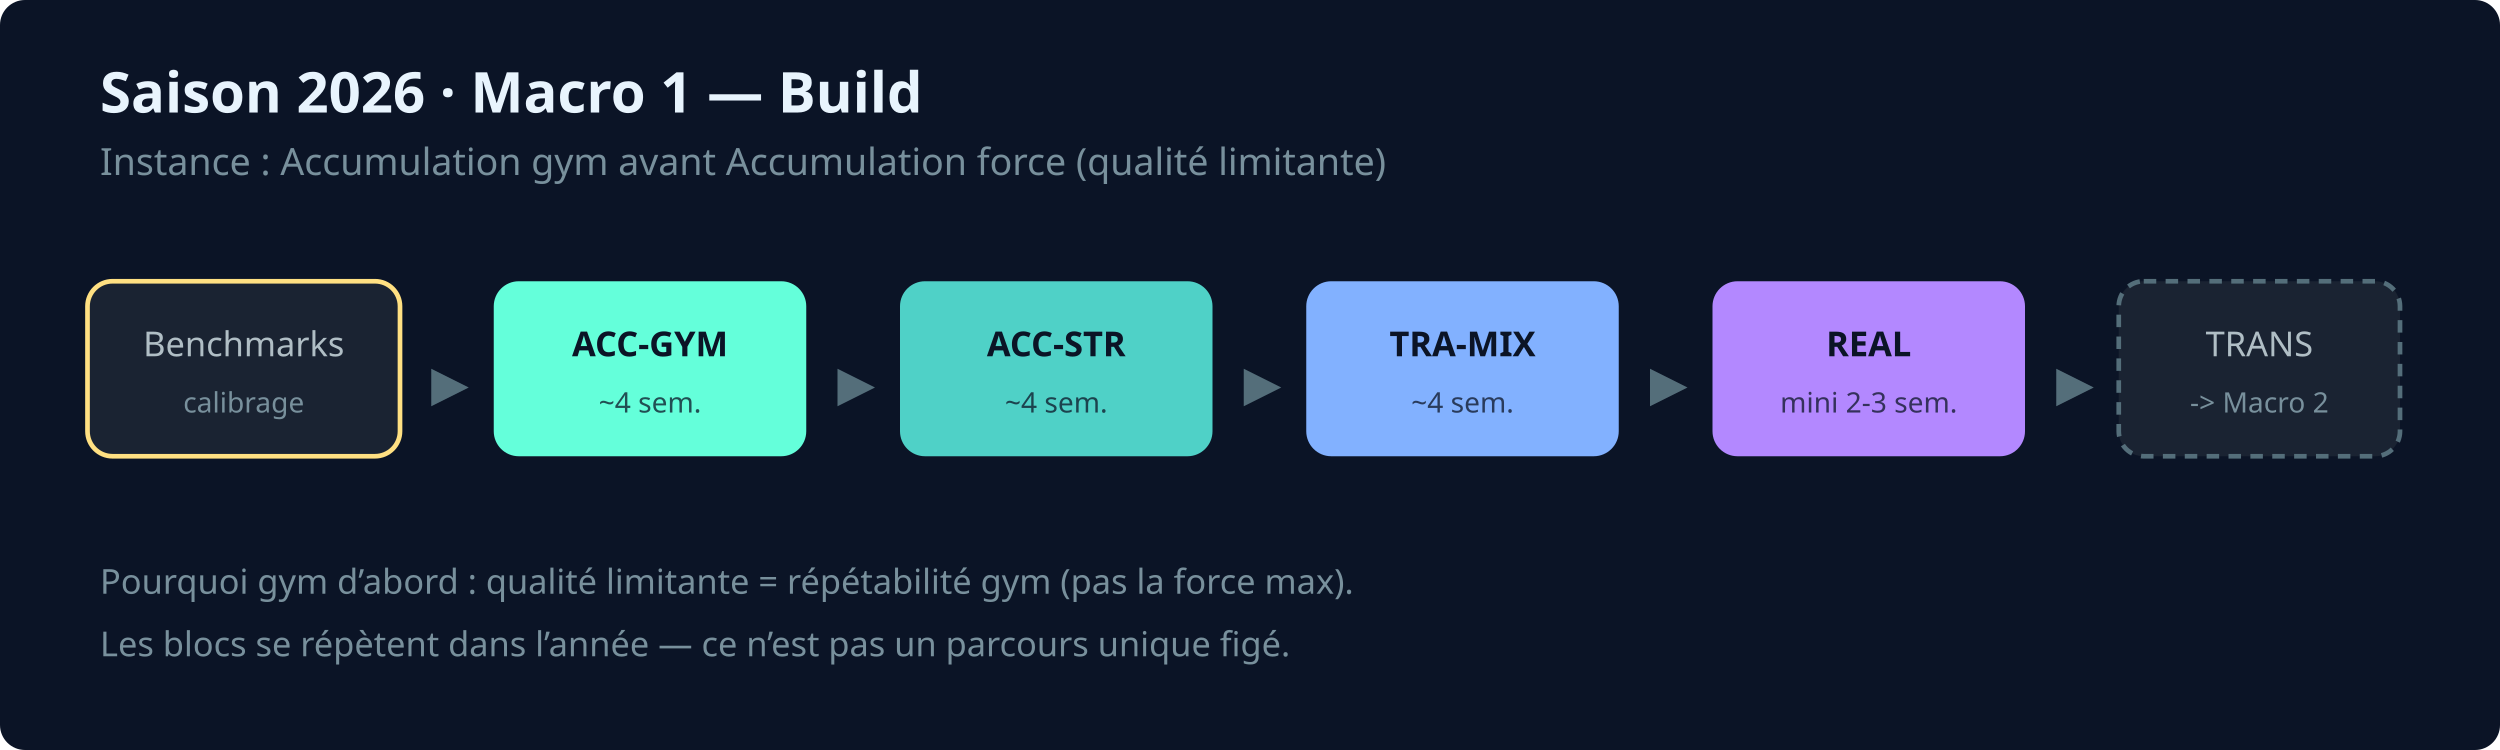
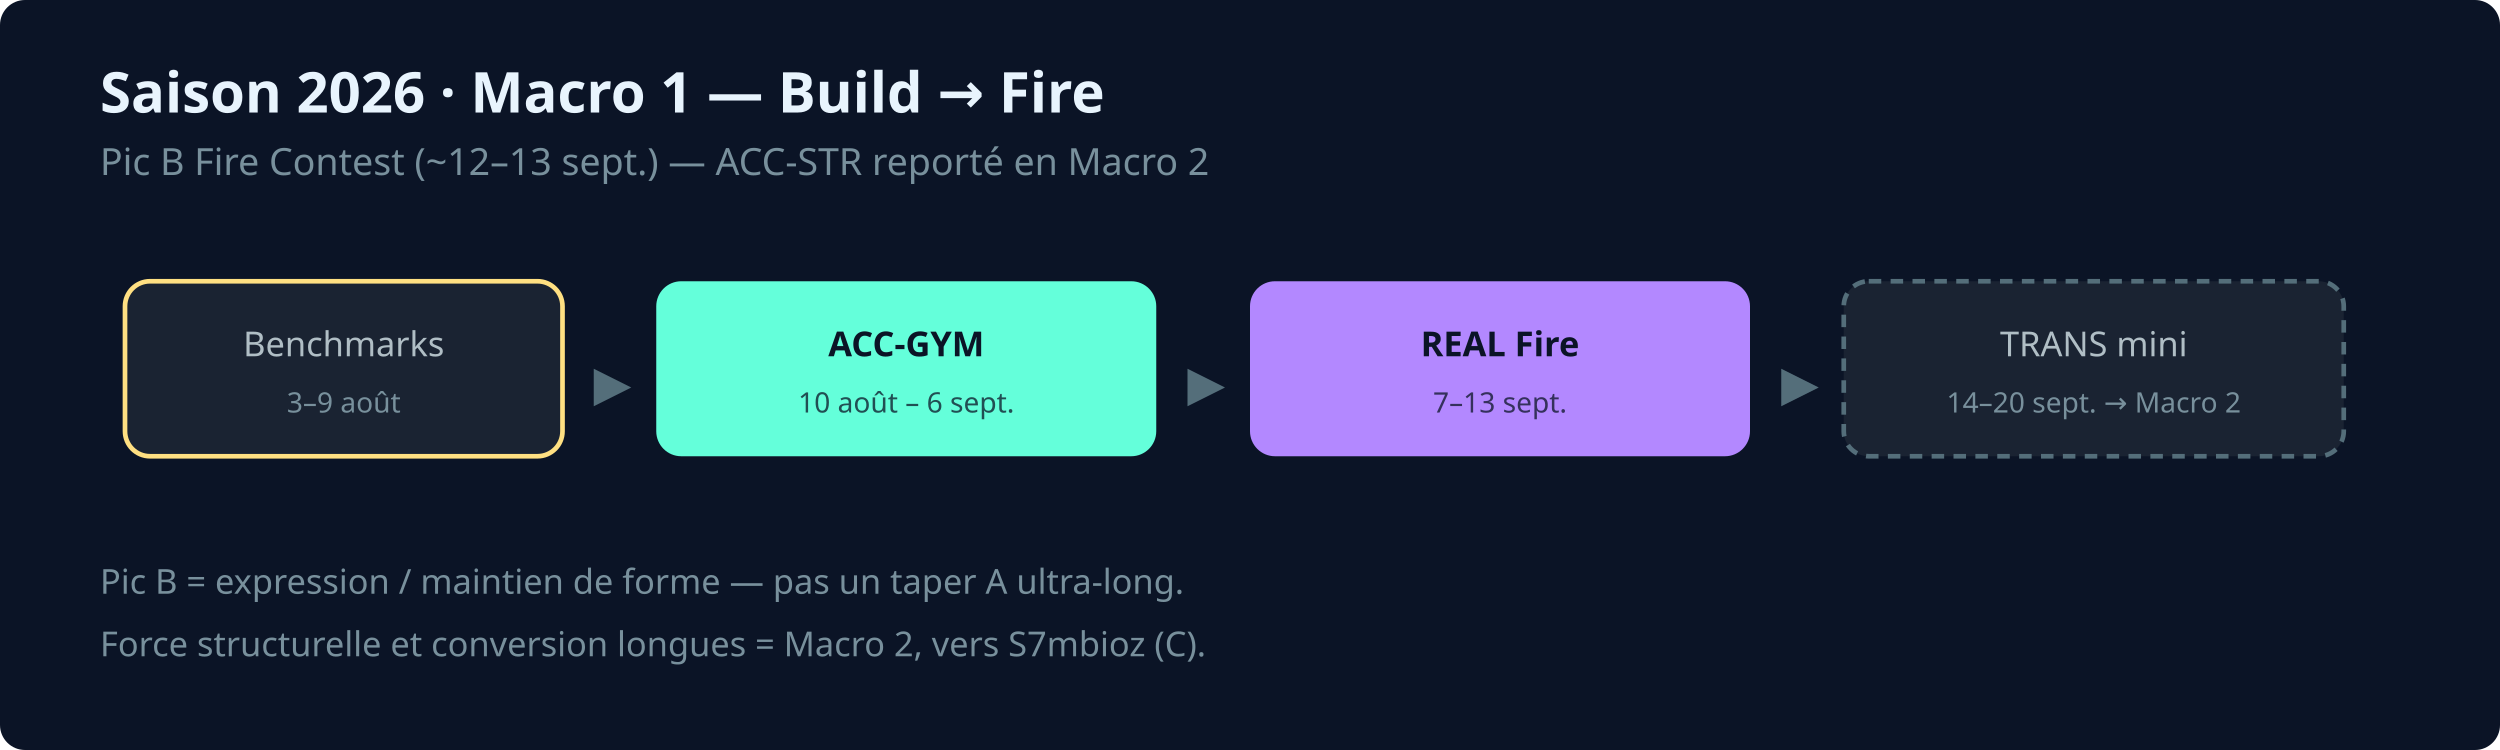
- <svg xmlns="http://www.w3.org/2000/svg" viewBox="0 0 800 240" role="img" aria-label="Macro 1 Build">
+ <svg xmlns="http://www.w3.org/2000/svg" viewBox="0 0 800 240" role="img" aria-label="Macro 1 Build vers Fire Contest">
  <defs>
    <style>
      .t { font-family: Syne, 'DM Sans', system-ui, sans-serif; fill: #e8f4fd; }
      .m { font-family: 'DM Sans', system-ui, sans-serif; fill: #78909c; }
      .l { font-family: 'DM Sans', system-ui, sans-serif; fill: #b0bec5; }
      .s { font-family: 'DM Sans', system-ui, sans-serif; fill: #0b1426; font-weight: 700; font-size: 11px; }
    </style>
  </defs>
  <rect width="800" height="240" rx="8" fill="#0b1426" />
-   <text class="t" x="32" y="36" font-size="18" font-weight="700">Saison 2026 · Macro 1 — Build</text>
-   <text class="m" x="32" y="56" font-size="12">Instance : Accumulation gym avant Accumulation force (qualité limitante)</text>
-   <g transform="translate(28, 90)">
-     <rect width="100" height="56" rx="8" fill="#1a2332" stroke="#ffe082" stroke-width="1.5" />
-     <text class="l" x="50" y="24" font-size="11" text-anchor="middle" fill="#ffe082">Benchmarks</text>
-     <text class="m" x="50" y="42" font-size="9" text-anchor="middle">calibrage</text>
+   <text class="t" x="32" y="36" font-size="18" font-weight="700">Saison 2026 · Macro 1 — Build → Fire</text>
+   <text class="m" x="32" y="56" font-size="12">Pic B Fire Contest (~12–13 sept.) — ACC-STR reporté en Macro 2</text>
+   <g transform="translate(40, 90)">
+     <rect width="140" height="56" rx="8" fill="#1a2332" stroke="#ffe082" stroke-width="1.5" />
+     <text class="l" x="70" y="24" font-size="11" text-anchor="middle" fill="#ffe082">Benchmarks</text>
+     <text class="m" x="70" y="42" font-size="9" text-anchor="middle">3–9 août</text>
  </g>
-   <polygon points="138,118 150,124 138,130" fill="#546e7a" />
-   <g transform="translate(158, 90)">
-     <rect width="100" height="56" rx="8" fill="#64ffda" />
-     <text class="s" x="50" y="24" text-anchor="middle">ACC-GYM</text>
-     <text x="50" y="42" text-anchor="middle" font-family="DM Sans, system-ui, sans-serif" font-size="9" fill="#0b1426" opacity="0.75">~4 sem.</text>
+   <polygon points="190,118 202,124 190,130" fill="#546e7a" />
+   <g transform="translate(210, 90)">
+     <rect width="160" height="56" rx="8" fill="#64ffda" />
+     <text class="s" x="80" y="24" text-anchor="middle">ACC-GYM</text>
+     <text x="80" y="42" text-anchor="middle" font-family="DM Sans, system-ui, sans-serif" font-size="9" fill="#0b1426" opacity="0.75">10 août – 6 sept.</text>
  </g>
-   <polygon points="268,118 280,124 268,130" fill="#546e7a" />
-   <g transform="translate(288, 90)">
-     <rect width="100" height="56" rx="8" fill="#4fd1c7" />
-     <text class="s" x="50" y="24" text-anchor="middle">ACC-STR</text>
-     <text x="50" y="42" text-anchor="middle" font-family="DM Sans, system-ui, sans-serif" font-size="9" fill="#0b1426" opacity="0.75">~4 sem.</text>
+   <polygon points="380,118 392,124 380,130" fill="#546e7a" />
+   <g transform="translate(400, 90)">
+     <rect width="160" height="56" rx="8" fill="#b388ff" />
+     <text class="s" x="80" y="24" text-anchor="middle">REAL Fire</text>
+     <text x="80" y="42" text-anchor="middle" font-family="DM Sans, system-ui, sans-serif" font-size="9" fill="#0b1426" opacity="0.75">7–13 sept.</text>
  </g>
-   <polygon points="398,118 410,124 398,130" fill="#546e7a" />
-   <g transform="translate(418, 90)">
-     <rect width="100" height="56" rx="8" fill="#82b1ff" />
-     <text class="s" x="50" y="24" text-anchor="middle">TRA-MIX</text>
-     <text x="50" y="42" text-anchor="middle" font-family="DM Sans, system-ui, sans-serif" font-size="9" fill="#0b1426" opacity="0.75">~4 sem.</text>
+   <polygon points="570,118 582,124 570,130" fill="#546e7a" />
+   <g transform="translate(590, 90)">
+     <rect width="160" height="56" rx="8" fill="#1a2332" stroke="#546e7a" stroke-width="1.5" stroke-dasharray="4 3" />
+     <text class="l" x="80" y="24" font-size="11" text-anchor="middle">TRANS mini</text>
+     <text class="m" x="80" y="42" font-size="9" text-anchor="middle">14–20 sept. → Macro 2</text>
  </g>
-   <polygon points="528,118 540,124 528,130" fill="#546e7a" />
-   <g transform="translate(548, 90)">
-     <rect width="100" height="56" rx="8" fill="#b388ff" />
-     <text class="s" x="50" y="24" text-anchor="middle">REAL</text>
-     <text x="50" y="42" text-anchor="middle" font-family="DM Sans, system-ui, sans-serif" font-size="9" fill="#0b1426" opacity="0.75">mini 2-3 sem.</text>
-   </g>
-   <polygon points="658,118 670,124 658,130" fill="#546e7a" />
-   <g transform="translate(678, 90)">
-     <rect width="90" height="56" rx="8" fill="#1a2332" stroke="#546e7a" stroke-width="1.5" stroke-dasharray="4 3" />
-     <text class="l" x="45" y="24" font-size="11" text-anchor="middle">TRANS</text>
-     <text class="m" x="45" y="42" font-size="9" text-anchor="middle">-&gt; Macro 2</text>
-   </g>
-   <text class="m" x="32" y="190" font-size="11">Pourquoi gym d’abord : qualité limitante = répétabilité gym (pas la force max).</text>
-   <text class="m" x="32" y="210" font-size="11">Les blocs se répètent dans l’année — ce n’est pas un parcours unique figé.</text>
+   <text class="m" x="32" y="190" font-size="11">Pic B = expression / maintien de forme — pas un taper A ultra-long.</text>
+   <text class="m" x="32" y="210" font-size="11">Force structurelle et conversion longues = Macro 2, vers S7mbioz (C).</text>
</svg>
